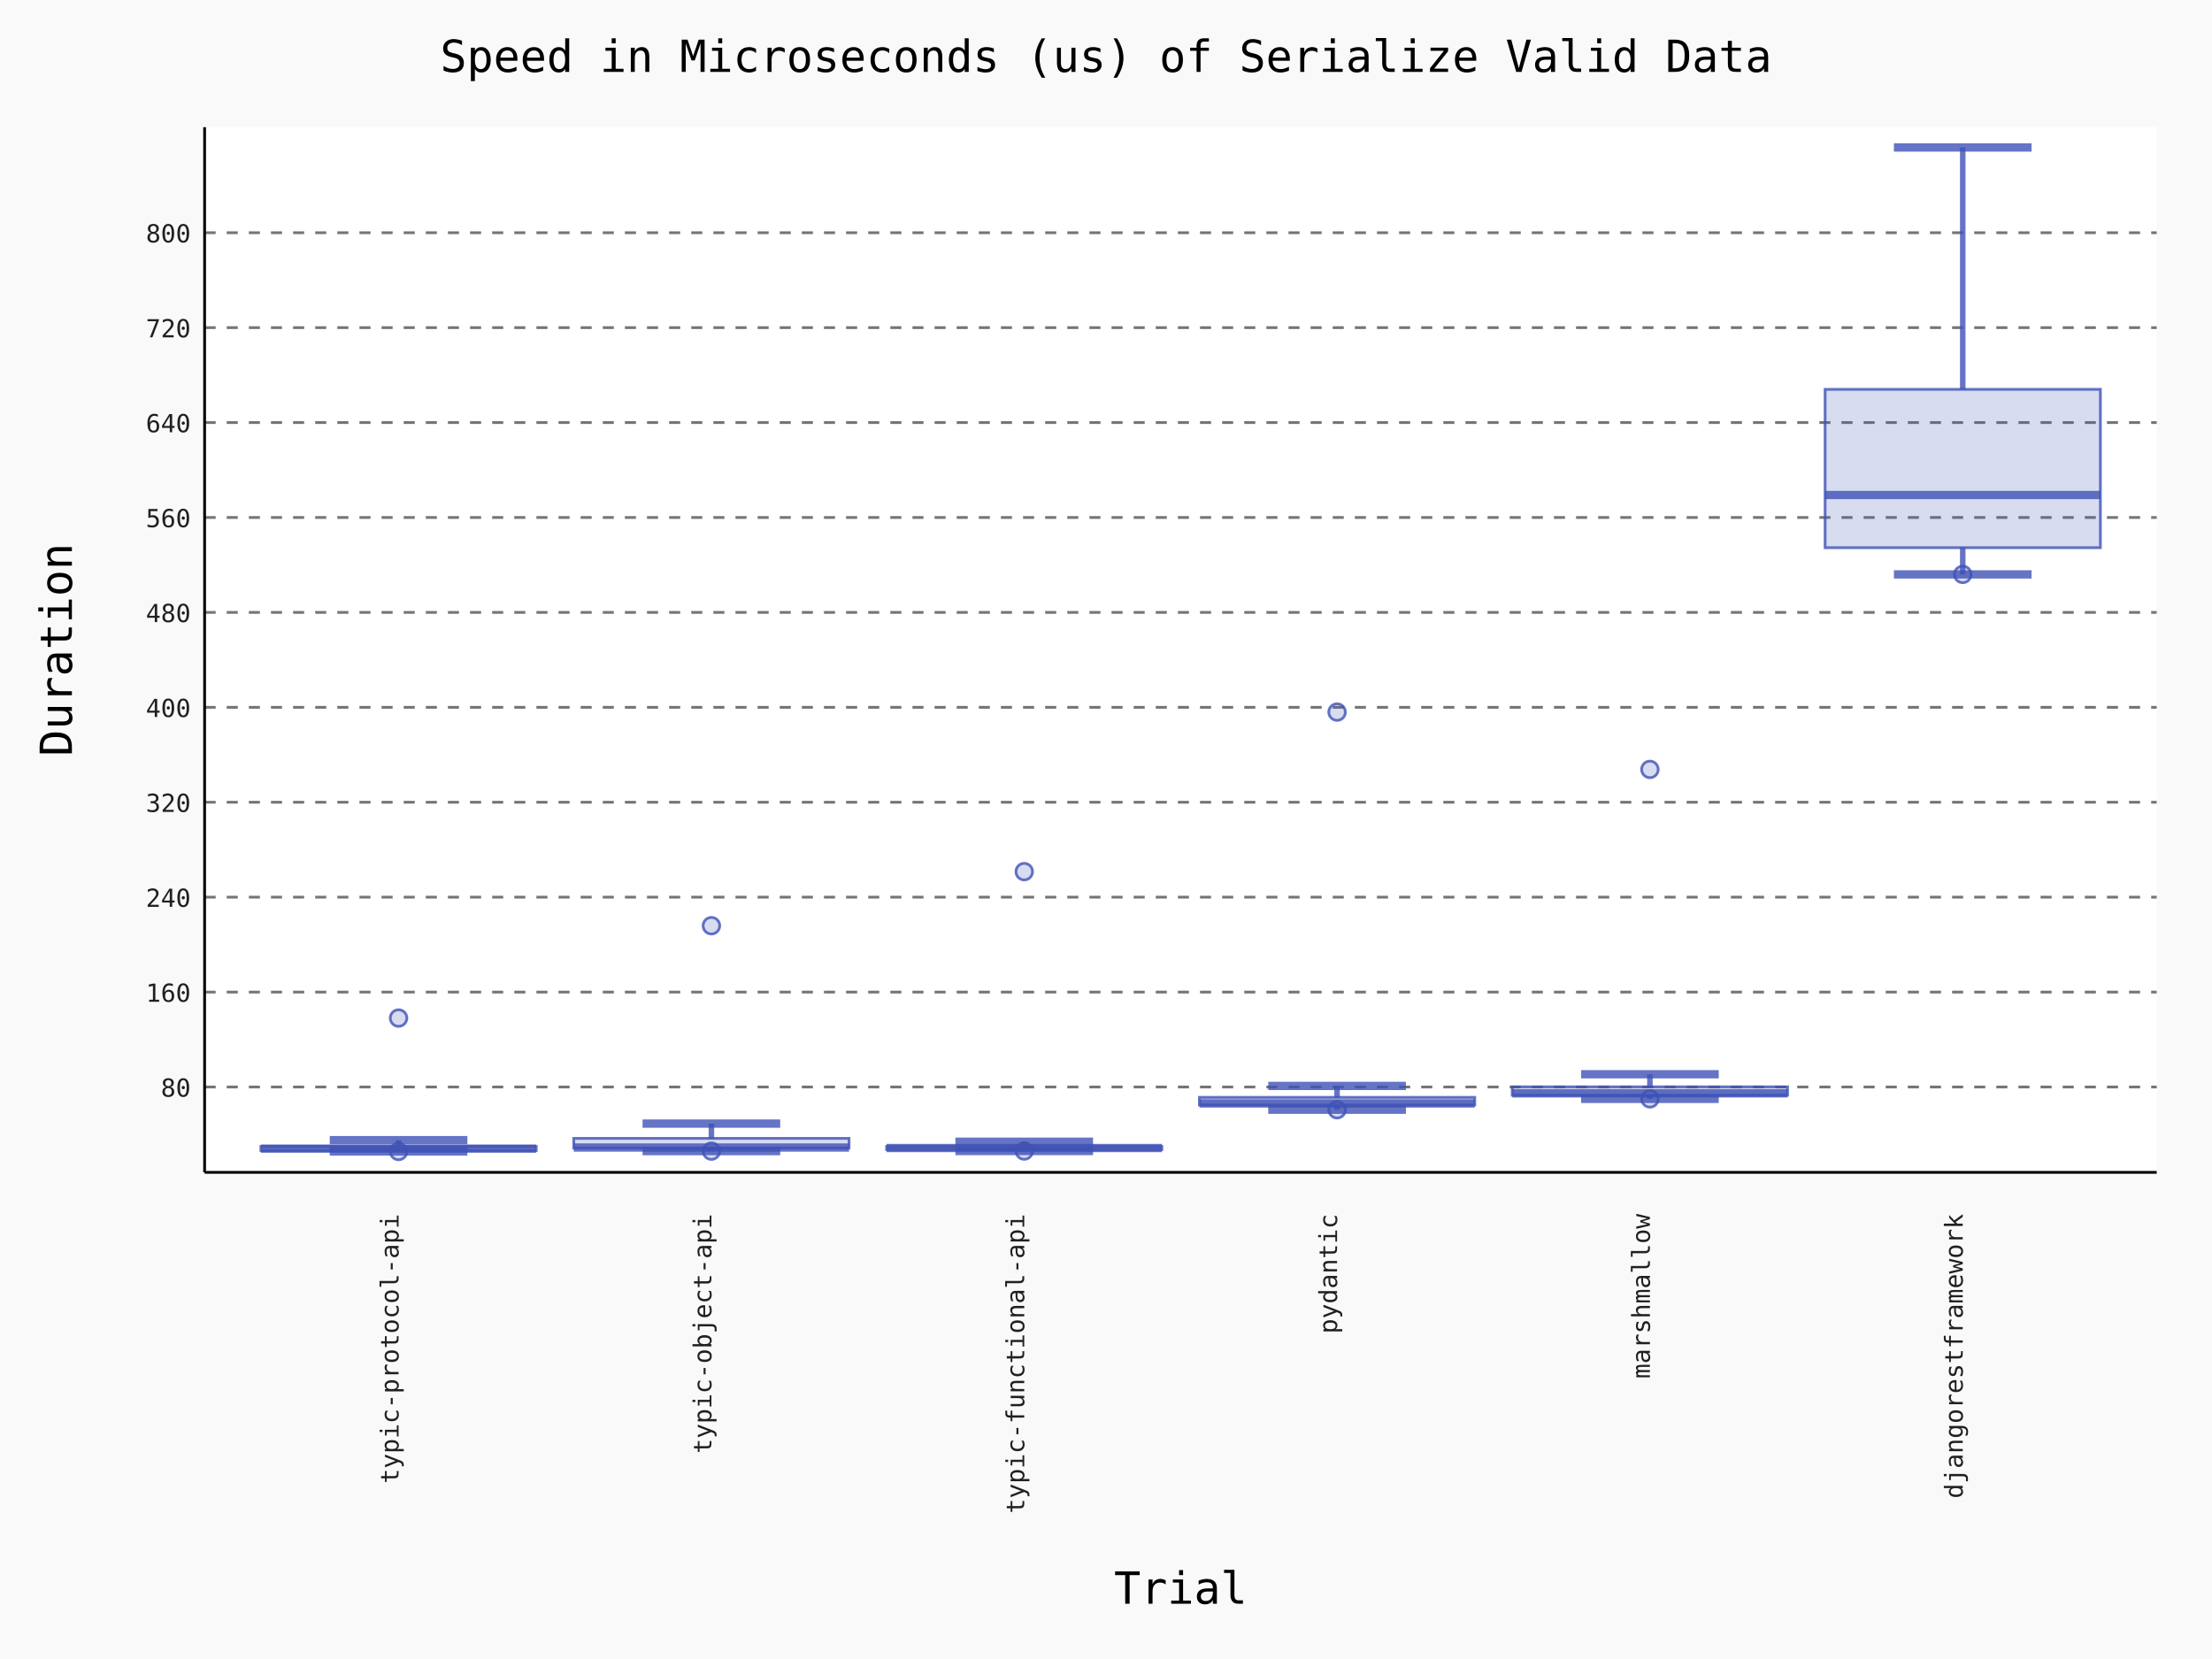
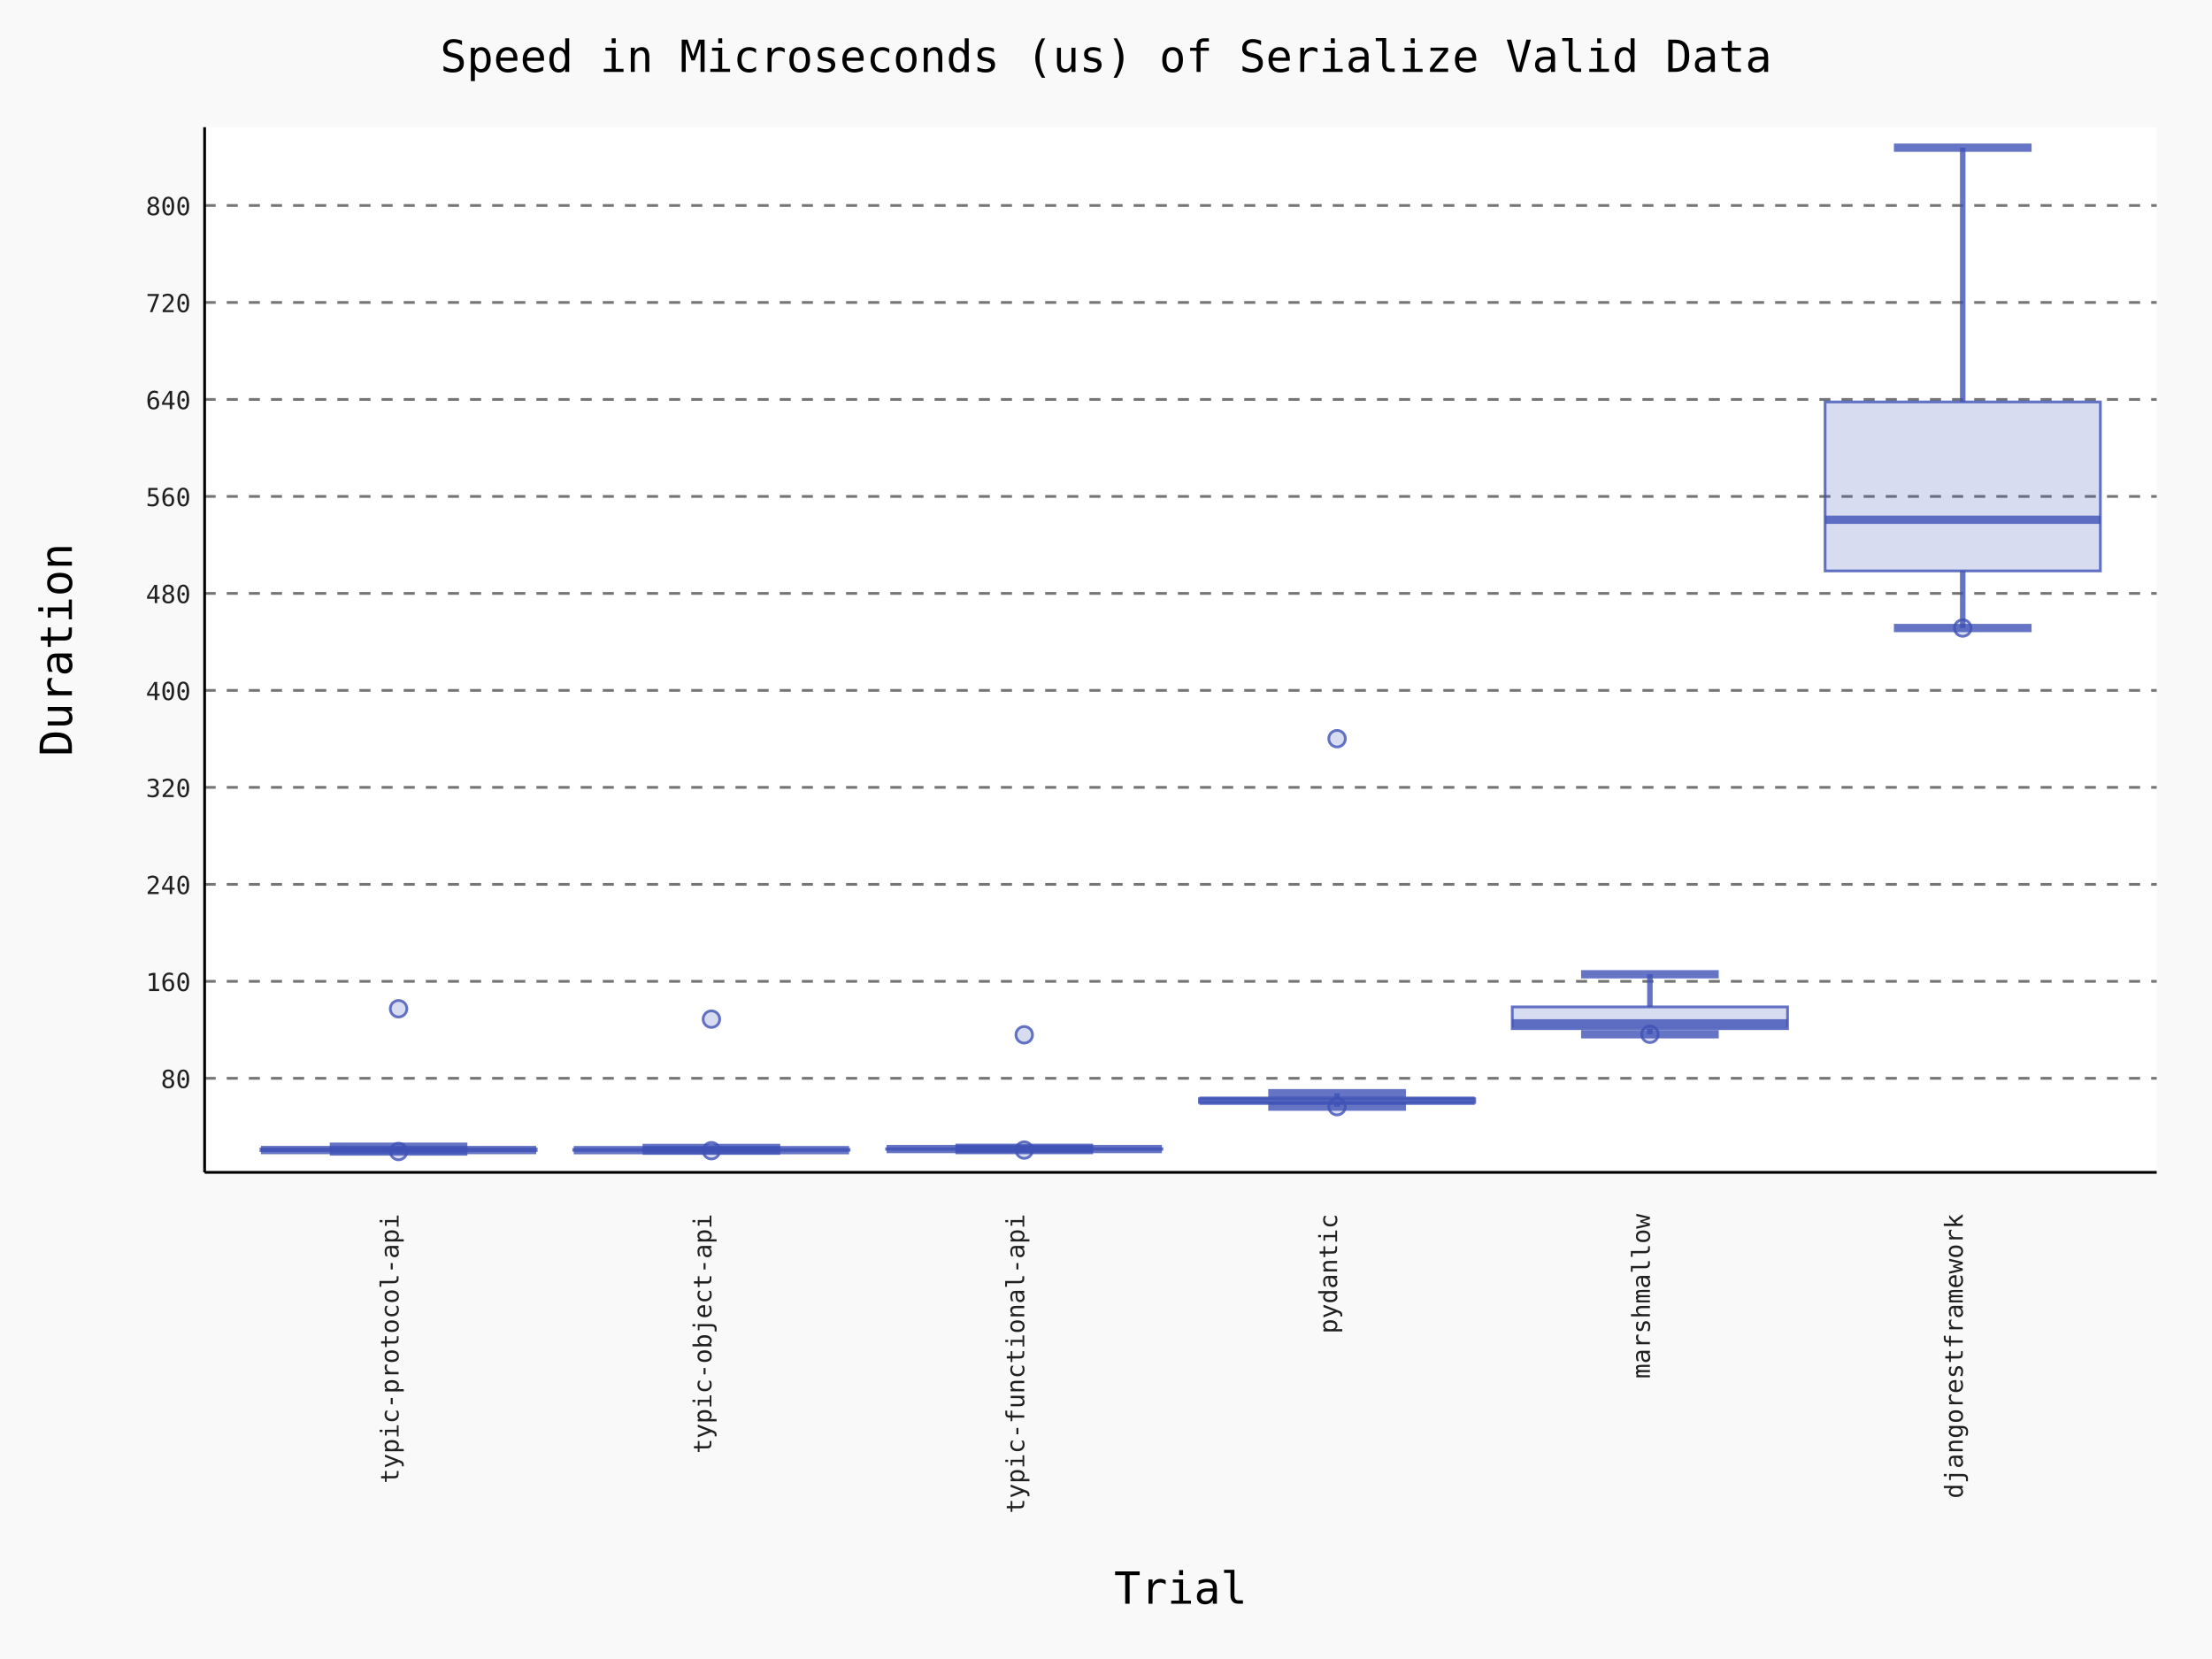
- <svg xmlns="http://www.w3.org/2000/svg" class="pygal-chart" id="chart-b89be339-91d7-4f3d-9d11-4388bff23f0c" viewBox="0 0 800 600">
+ <svg xmlns="http://www.w3.org/2000/svg" id="chart-265eb2e9-9066-422c-84af-e4e497598ce6" class="pygal-chart" viewBox="0 0 800 600">
  <defs>
-     <style type="text/css">#chart-b89be339-91d7-4f3d-9d11-4388bff23f0c{-webkit-user-select:none;-webkit-font-smoothing:antialiased;font-family:Consolas,"Deja Vu Sans Mono","Bitstream Vera Sans Mono","Courier New",monospace}#chart-b89be339-91d7-4f3d-9d11-4388bff23f0c .title{font-family:Consolas,"Deja Vu Sans Mono","Bitstream Vera Sans Mono","Courier New",monospace;font-size:16px}#chart-b89be339-91d7-4f3d-9d11-4388bff23f0c .legends .legend text{font-family:Consolas,"Deja Vu Sans Mono","Bitstream Vera Sans Mono","Courier New",monospace;font-size:14px}#chart-b89be339-91d7-4f3d-9d11-4388bff23f0c .axis text{font-family:Consolas,"Deja Vu Sans Mono","Bitstream Vera Sans Mono","Courier New",monospace;font-size:10px}#chart-b89be339-91d7-4f3d-9d11-4388bff23f0c .axis text.major{font-family:Consolas,"Deja Vu Sans Mono","Bitstream Vera Sans Mono","Courier New",monospace;font-size:10px}#chart-b89be339-91d7-4f3d-9d11-4388bff23f0c .text-overlay text.value{font-family:Consolas,"Deja Vu Sans Mono","Bitstream Vera Sans Mono","Courier New",monospace;font-size:16px}#chart-b89be339-91d7-4f3d-9d11-4388bff23f0c .text-overlay text.label{font-family:Consolas,"Deja Vu Sans Mono","Bitstream Vera Sans Mono","Courier New",monospace;font-size:10px}#chart-b89be339-91d7-4f3d-9d11-4388bff23f0c .tooltip{font-family:Consolas,"Deja Vu Sans Mono","Bitstream Vera Sans Mono","Courier New",monospace;font-size:14px}#chart-b89be339-91d7-4f3d-9d11-4388bff23f0c text.no_data{font-family:Consolas,"Deja Vu Sans Mono","Bitstream Vera Sans Mono","Courier New",monospace;font-size:64px}
- #chart-b89be339-91d7-4f3d-9d11-4388bff23f0c{background-color:rgba(249,249,249,1)}#chart-b89be339-91d7-4f3d-9d11-4388bff23f0c path,#chart-b89be339-91d7-4f3d-9d11-4388bff23f0c line,#chart-b89be339-91d7-4f3d-9d11-4388bff23f0c rect,#chart-b89be339-91d7-4f3d-9d11-4388bff23f0c circle{-webkit-transition:150ms;-moz-transition:150ms;transition:150ms}#chart-b89be339-91d7-4f3d-9d11-4388bff23f0c .graph &gt; .background{fill:rgba(249,249,249,1)}#chart-b89be339-91d7-4f3d-9d11-4388bff23f0c .plot &gt; .background{fill:rgba(255,255,255,1)}#chart-b89be339-91d7-4f3d-9d11-4388bff23f0c .graph{fill:rgba(0,0,0,.87)}#chart-b89be339-91d7-4f3d-9d11-4388bff23f0c text.no_data{fill:rgba(0,0,0,1)}#chart-b89be339-91d7-4f3d-9d11-4388bff23f0c .title{fill:rgba(0,0,0,1)}#chart-b89be339-91d7-4f3d-9d11-4388bff23f0c .legends .legend text{fill:rgba(0,0,0,.87)}#chart-b89be339-91d7-4f3d-9d11-4388bff23f0c .legends .legend:hover text{fill:rgba(0,0,0,1)}#chart-b89be339-91d7-4f3d-9d11-4388bff23f0c .axis .line{stroke:rgba(0,0,0,1)}#chart-b89be339-91d7-4f3d-9d11-4388bff23f0c .axis .guide.line{stroke:rgba(0,0,0,.54)}#chart-b89be339-91d7-4f3d-9d11-4388bff23f0c .axis .major.line{stroke:rgba(0,0,0,.87)}#chart-b89be339-91d7-4f3d-9d11-4388bff23f0c .axis text.major{fill:rgba(0,0,0,1)}#chart-b89be339-91d7-4f3d-9d11-4388bff23f0c .axis.y .guides:hover .guide.line,#chart-b89be339-91d7-4f3d-9d11-4388bff23f0c .line-graph .axis.x .guides:hover .guide.line,#chart-b89be339-91d7-4f3d-9d11-4388bff23f0c .stackedline-graph .axis.x .guides:hover .guide.line,#chart-b89be339-91d7-4f3d-9d11-4388bff23f0c .xy-graph .axis.x .guides:hover .guide.line{stroke:rgba(0,0,0,1)}#chart-b89be339-91d7-4f3d-9d11-4388bff23f0c .axis .guides:hover text{fill:rgba(0,0,0,1)}#chart-b89be339-91d7-4f3d-9d11-4388bff23f0c .reactive{fill-opacity:.7;stroke-opacity:.8}#chart-b89be339-91d7-4f3d-9d11-4388bff23f0c .ci{stroke:rgba(0,0,0,.87)}#chart-b89be339-91d7-4f3d-9d11-4388bff23f0c .reactive.active,#chart-b89be339-91d7-4f3d-9d11-4388bff23f0c .active .reactive{fill-opacity:.8;stroke-opacity:.9;stroke-width:4}#chart-b89be339-91d7-4f3d-9d11-4388bff23f0c .ci .reactive.active{stroke-width:1.5}#chart-b89be339-91d7-4f3d-9d11-4388bff23f0c .series text{fill:rgba(0,0,0,1)}#chart-b89be339-91d7-4f3d-9d11-4388bff23f0c .tooltip rect{fill:rgba(255,255,255,1);stroke:rgba(0,0,0,1);-webkit-transition:opacity 150ms;-moz-transition:opacity 150ms;transition:opacity 150ms}#chart-b89be339-91d7-4f3d-9d11-4388bff23f0c .tooltip .label{fill:rgba(0,0,0,.87)}#chart-b89be339-91d7-4f3d-9d11-4388bff23f0c .tooltip .label{fill:rgba(0,0,0,.87)}#chart-b89be339-91d7-4f3d-9d11-4388bff23f0c .tooltip .legend{font-size:.8em;fill:rgba(0,0,0,.54)}#chart-b89be339-91d7-4f3d-9d11-4388bff23f0c .tooltip .x_label{font-size:.6em;fill:rgba(0,0,0,1)}#chart-b89be339-91d7-4f3d-9d11-4388bff23f0c .tooltip .xlink{font-size:.5em;text-decoration:underline}#chart-b89be339-91d7-4f3d-9d11-4388bff23f0c .tooltip .value{font-size:1.5em}#chart-b89be339-91d7-4f3d-9d11-4388bff23f0c .bound{font-size:.5em}#chart-b89be339-91d7-4f3d-9d11-4388bff23f0c .max-value{font-size:.75em;fill:rgba(0,0,0,.54)}#chart-b89be339-91d7-4f3d-9d11-4388bff23f0c .map-element{fill:rgba(255,255,255,1);stroke:rgba(0,0,0,.54) !important}#chart-b89be339-91d7-4f3d-9d11-4388bff23f0c .map-element .reactive{fill-opacity:inherit;stroke-opacity:inherit}#chart-b89be339-91d7-4f3d-9d11-4388bff23f0c .color-0,#chart-b89be339-91d7-4f3d-9d11-4388bff23f0c .color-0 a:visited{stroke:#3F51B5;fill:#3F51B5}#chart-b89be339-91d7-4f3d-9d11-4388bff23f0c .color-1,#chart-b89be339-91d7-4f3d-9d11-4388bff23f0c .color-1 a:visited{stroke:#3F51B5;fill:#3F51B5}#chart-b89be339-91d7-4f3d-9d11-4388bff23f0c .color-2,#chart-b89be339-91d7-4f3d-9d11-4388bff23f0c .color-2 a:visited{stroke:#3F51B5;fill:#3F51B5}#chart-b89be339-91d7-4f3d-9d11-4388bff23f0c .color-3,#chart-b89be339-91d7-4f3d-9d11-4388bff23f0c .color-3 a:visited{stroke:#3F51B5;fill:#3F51B5}#chart-b89be339-91d7-4f3d-9d11-4388bff23f0c .color-4,#chart-b89be339-91d7-4f3d-9d11-4388bff23f0c .color-4 a:visited{stroke:#3F51B5;fill:#3F51B5}#chart-b89be339-91d7-4f3d-9d11-4388bff23f0c .color-5,#chart-b89be339-91d7-4f3d-9d11-4388bff23f0c .color-5 a:visited{stroke:#3F51B5;fill:#3F51B5}#chart-b89be339-91d7-4f3d-9d11-4388bff23f0c .text-overlay .color-0 text{fill:black}#chart-b89be339-91d7-4f3d-9d11-4388bff23f0c .text-overlay .color-1 text{fill:black}#chart-b89be339-91d7-4f3d-9d11-4388bff23f0c .text-overlay .color-2 text{fill:black}#chart-b89be339-91d7-4f3d-9d11-4388bff23f0c .text-overlay .color-3 text{fill:black}#chart-b89be339-91d7-4f3d-9d11-4388bff23f0c .text-overlay .color-4 text{fill:black}#chart-b89be339-91d7-4f3d-9d11-4388bff23f0c .text-overlay .color-5 text{fill:black}
- #chart-b89be339-91d7-4f3d-9d11-4388bff23f0c text.no_data{text-anchor:middle}#chart-b89be339-91d7-4f3d-9d11-4388bff23f0c .guide.line{fill:none}#chart-b89be339-91d7-4f3d-9d11-4388bff23f0c .centered{text-anchor:middle}#chart-b89be339-91d7-4f3d-9d11-4388bff23f0c .title{text-anchor:middle}#chart-b89be339-91d7-4f3d-9d11-4388bff23f0c .legends .legend text{fill-opacity:1}#chart-b89be339-91d7-4f3d-9d11-4388bff23f0c .axis.x text{text-anchor:middle}#chart-b89be339-91d7-4f3d-9d11-4388bff23f0c .axis.x:not(.web) text[transform]{text-anchor:start}#chart-b89be339-91d7-4f3d-9d11-4388bff23f0c .axis.x:not(.web) text[transform].backwards{text-anchor:end}#chart-b89be339-91d7-4f3d-9d11-4388bff23f0c .axis.y text{text-anchor:end}#chart-b89be339-91d7-4f3d-9d11-4388bff23f0c .axis.y text[transform].backwards{text-anchor:start}#chart-b89be339-91d7-4f3d-9d11-4388bff23f0c .axis.y2 text{text-anchor:start}#chart-b89be339-91d7-4f3d-9d11-4388bff23f0c .axis.y2 text[transform].backwards{text-anchor:end}#chart-b89be339-91d7-4f3d-9d11-4388bff23f0c .axis .guide.line{stroke-dasharray:4,4}#chart-b89be339-91d7-4f3d-9d11-4388bff23f0c .axis .major.guide.line{stroke-dasharray:6,6}#chart-b89be339-91d7-4f3d-9d11-4388bff23f0c .horizontal .axis.y .guide.line,#chart-b89be339-91d7-4f3d-9d11-4388bff23f0c .horizontal .axis.y2 .guide.line,#chart-b89be339-91d7-4f3d-9d11-4388bff23f0c .vertical .axis.x .guide.line{opacity:0}#chart-b89be339-91d7-4f3d-9d11-4388bff23f0c .horizontal .axis.always_show .guide.line,#chart-b89be339-91d7-4f3d-9d11-4388bff23f0c .vertical .axis.always_show .guide.line{opacity:1 !important}#chart-b89be339-91d7-4f3d-9d11-4388bff23f0c .axis.y .guides:hover .guide.line,#chart-b89be339-91d7-4f3d-9d11-4388bff23f0c .axis.y2 .guides:hover .guide.line,#chart-b89be339-91d7-4f3d-9d11-4388bff23f0c .axis.x .guides:hover .guide.line{opacity:1}#chart-b89be339-91d7-4f3d-9d11-4388bff23f0c .axis .guides:hover text{opacity:1}#chart-b89be339-91d7-4f3d-9d11-4388bff23f0c .nofill{fill:none}#chart-b89be339-91d7-4f3d-9d11-4388bff23f0c .subtle-fill{fill-opacity:.2}#chart-b89be339-91d7-4f3d-9d11-4388bff23f0c .dot{stroke-width:1px;fill-opacity:1}#chart-b89be339-91d7-4f3d-9d11-4388bff23f0c .dot.active{stroke-width:5px}#chart-b89be339-91d7-4f3d-9d11-4388bff23f0c .dot.negative{fill:transparent}#chart-b89be339-91d7-4f3d-9d11-4388bff23f0c text,#chart-b89be339-91d7-4f3d-9d11-4388bff23f0c tspan{stroke:none !important}#chart-b89be339-91d7-4f3d-9d11-4388bff23f0c .series text.active{opacity:1}#chart-b89be339-91d7-4f3d-9d11-4388bff23f0c .tooltip rect{fill-opacity:.95;stroke-width:.5}#chart-b89be339-91d7-4f3d-9d11-4388bff23f0c .tooltip text{fill-opacity:1}#chart-b89be339-91d7-4f3d-9d11-4388bff23f0c .showable{visibility:hidden}#chart-b89be339-91d7-4f3d-9d11-4388bff23f0c .showable.shown{visibility:visible}#chart-b89be339-91d7-4f3d-9d11-4388bff23f0c .gauge-background{fill:rgba(229,229,229,1);stroke:none}#chart-b89be339-91d7-4f3d-9d11-4388bff23f0c .bg-lines{stroke:rgba(249,249,249,1);stroke-width:2px}
+     <style type="text/css">#chart-265eb2e9-9066-422c-84af-e4e497598ce6{-webkit-user-select:none;-webkit-font-smoothing:antialiased;font-family:Consolas,"Deja Vu Sans Mono","Bitstream Vera Sans Mono","Courier New",monospace}#chart-265eb2e9-9066-422c-84af-e4e497598ce6 .title{font-family:Consolas,"Deja Vu Sans Mono","Bitstream Vera Sans Mono","Courier New",monospace;font-size:16px}#chart-265eb2e9-9066-422c-84af-e4e497598ce6 .legends .legend text{font-family:Consolas,"Deja Vu Sans Mono","Bitstream Vera Sans Mono","Courier New",monospace;font-size:14px}#chart-265eb2e9-9066-422c-84af-e4e497598ce6 .axis text{font-family:Consolas,"Deja Vu Sans Mono","Bitstream Vera Sans Mono","Courier New",monospace;font-size:10px}#chart-265eb2e9-9066-422c-84af-e4e497598ce6 .axis text.major{font-family:Consolas,"Deja Vu Sans Mono","Bitstream Vera Sans Mono","Courier New",monospace;font-size:10px}#chart-265eb2e9-9066-422c-84af-e4e497598ce6 .text-overlay text.value{font-family:Consolas,"Deja Vu Sans Mono","Bitstream Vera Sans Mono","Courier New",monospace;font-size:16px}#chart-265eb2e9-9066-422c-84af-e4e497598ce6 .text-overlay text.label{font-family:Consolas,"Deja Vu Sans Mono","Bitstream Vera Sans Mono","Courier New",monospace;font-size:10px}#chart-265eb2e9-9066-422c-84af-e4e497598ce6 .tooltip{font-family:Consolas,"Deja Vu Sans Mono","Bitstream Vera Sans Mono","Courier New",monospace;font-size:14px}#chart-265eb2e9-9066-422c-84af-e4e497598ce6 text.no_data{font-family:Consolas,"Deja Vu Sans Mono","Bitstream Vera Sans Mono","Courier New",monospace;font-size:64px}
+ #chart-265eb2e9-9066-422c-84af-e4e497598ce6{background-color:rgba(249,249,249,1)}#chart-265eb2e9-9066-422c-84af-e4e497598ce6 path,#chart-265eb2e9-9066-422c-84af-e4e497598ce6 line,#chart-265eb2e9-9066-422c-84af-e4e497598ce6 rect,#chart-265eb2e9-9066-422c-84af-e4e497598ce6 circle{-webkit-transition:150ms;-moz-transition:150ms;transition:150ms}#chart-265eb2e9-9066-422c-84af-e4e497598ce6 .graph &gt; .background{fill:rgba(249,249,249,1)}#chart-265eb2e9-9066-422c-84af-e4e497598ce6 .plot &gt; .background{fill:rgba(255,255,255,1)}#chart-265eb2e9-9066-422c-84af-e4e497598ce6 .graph{fill:rgba(0,0,0,.87)}#chart-265eb2e9-9066-422c-84af-e4e497598ce6 text.no_data{fill:rgba(0,0,0,1)}#chart-265eb2e9-9066-422c-84af-e4e497598ce6 .title{fill:rgba(0,0,0,1)}#chart-265eb2e9-9066-422c-84af-e4e497598ce6 .legends .legend text{fill:rgba(0,0,0,.87)}#chart-265eb2e9-9066-422c-84af-e4e497598ce6 .legends .legend:hover text{fill:rgba(0,0,0,1)}#chart-265eb2e9-9066-422c-84af-e4e497598ce6 .axis .line{stroke:rgba(0,0,0,1)}#chart-265eb2e9-9066-422c-84af-e4e497598ce6 .axis .guide.line{stroke:rgba(0,0,0,.54)}#chart-265eb2e9-9066-422c-84af-e4e497598ce6 .axis .major.line{stroke:rgba(0,0,0,.87)}#chart-265eb2e9-9066-422c-84af-e4e497598ce6 .axis text.major{fill:rgba(0,0,0,1)}#chart-265eb2e9-9066-422c-84af-e4e497598ce6 .axis.y .guides:hover .guide.line,#chart-265eb2e9-9066-422c-84af-e4e497598ce6 .line-graph .axis.x .guides:hover .guide.line,#chart-265eb2e9-9066-422c-84af-e4e497598ce6 .stackedline-graph .axis.x .guides:hover .guide.line,#chart-265eb2e9-9066-422c-84af-e4e497598ce6 .xy-graph .axis.x .guides:hover .guide.line{stroke:rgba(0,0,0,1)}#chart-265eb2e9-9066-422c-84af-e4e497598ce6 .axis .guides:hover text{fill:rgba(0,0,0,1)}#chart-265eb2e9-9066-422c-84af-e4e497598ce6 .reactive{fill-opacity:.7;stroke-opacity:.8}#chart-265eb2e9-9066-422c-84af-e4e497598ce6 .ci{stroke:rgba(0,0,0,.87)}#chart-265eb2e9-9066-422c-84af-e4e497598ce6 .reactive.active,#chart-265eb2e9-9066-422c-84af-e4e497598ce6 .active .reactive{fill-opacity:.8;stroke-opacity:.9;stroke-width:4}#chart-265eb2e9-9066-422c-84af-e4e497598ce6 .ci .reactive.active{stroke-width:1.5}#chart-265eb2e9-9066-422c-84af-e4e497598ce6 .series text{fill:rgba(0,0,0,1)}#chart-265eb2e9-9066-422c-84af-e4e497598ce6 .tooltip rect{fill:rgba(255,255,255,1);stroke:rgba(0,0,0,1);-webkit-transition:opacity 150ms;-moz-transition:opacity 150ms;transition:opacity 150ms}#chart-265eb2e9-9066-422c-84af-e4e497598ce6 .tooltip .label{fill:rgba(0,0,0,.87)}#chart-265eb2e9-9066-422c-84af-e4e497598ce6 .tooltip .label{fill:rgba(0,0,0,.87)}#chart-265eb2e9-9066-422c-84af-e4e497598ce6 .tooltip .legend{font-size:.8em;fill:rgba(0,0,0,.54)}#chart-265eb2e9-9066-422c-84af-e4e497598ce6 .tooltip .x_label{font-size:.6em;fill:rgba(0,0,0,1)}#chart-265eb2e9-9066-422c-84af-e4e497598ce6 .tooltip .xlink{font-size:.5em;text-decoration:underline}#chart-265eb2e9-9066-422c-84af-e4e497598ce6 .tooltip .value{font-size:1.5em}#chart-265eb2e9-9066-422c-84af-e4e497598ce6 .bound{font-size:.5em}#chart-265eb2e9-9066-422c-84af-e4e497598ce6 .max-value{font-size:.75em;fill:rgba(0,0,0,.54)}#chart-265eb2e9-9066-422c-84af-e4e497598ce6 .map-element{fill:rgba(255,255,255,1);stroke:rgba(0,0,0,.54) !important}#chart-265eb2e9-9066-422c-84af-e4e497598ce6 .map-element .reactive{fill-opacity:inherit;stroke-opacity:inherit}#chart-265eb2e9-9066-422c-84af-e4e497598ce6 .color-0,#chart-265eb2e9-9066-422c-84af-e4e497598ce6 .color-0 a:visited{stroke:#3F51B5;fill:#3F51B5}#chart-265eb2e9-9066-422c-84af-e4e497598ce6 .color-1,#chart-265eb2e9-9066-422c-84af-e4e497598ce6 .color-1 a:visited{stroke:#3F51B5;fill:#3F51B5}#chart-265eb2e9-9066-422c-84af-e4e497598ce6 .color-2,#chart-265eb2e9-9066-422c-84af-e4e497598ce6 .color-2 a:visited{stroke:#3F51B5;fill:#3F51B5}#chart-265eb2e9-9066-422c-84af-e4e497598ce6 .color-3,#chart-265eb2e9-9066-422c-84af-e4e497598ce6 .color-3 a:visited{stroke:#3F51B5;fill:#3F51B5}#chart-265eb2e9-9066-422c-84af-e4e497598ce6 .color-4,#chart-265eb2e9-9066-422c-84af-e4e497598ce6 .color-4 a:visited{stroke:#3F51B5;fill:#3F51B5}#chart-265eb2e9-9066-422c-84af-e4e497598ce6 .color-5,#chart-265eb2e9-9066-422c-84af-e4e497598ce6 .color-5 a:visited{stroke:#3F51B5;fill:#3F51B5}#chart-265eb2e9-9066-422c-84af-e4e497598ce6 .text-overlay .color-0 text{fill:black}#chart-265eb2e9-9066-422c-84af-e4e497598ce6 .text-overlay .color-1 text{fill:black}#chart-265eb2e9-9066-422c-84af-e4e497598ce6 .text-overlay .color-2 text{fill:black}#chart-265eb2e9-9066-422c-84af-e4e497598ce6 .text-overlay .color-3 text{fill:black}#chart-265eb2e9-9066-422c-84af-e4e497598ce6 .text-overlay .color-4 text{fill:black}#chart-265eb2e9-9066-422c-84af-e4e497598ce6 .text-overlay .color-5 text{fill:black}
+ #chart-265eb2e9-9066-422c-84af-e4e497598ce6 text.no_data{text-anchor:middle}#chart-265eb2e9-9066-422c-84af-e4e497598ce6 .guide.line{fill:none}#chart-265eb2e9-9066-422c-84af-e4e497598ce6 .centered{text-anchor:middle}#chart-265eb2e9-9066-422c-84af-e4e497598ce6 .title{text-anchor:middle}#chart-265eb2e9-9066-422c-84af-e4e497598ce6 .legends .legend text{fill-opacity:1}#chart-265eb2e9-9066-422c-84af-e4e497598ce6 .axis.x text{text-anchor:middle}#chart-265eb2e9-9066-422c-84af-e4e497598ce6 .axis.x:not(.web) text[transform]{text-anchor:start}#chart-265eb2e9-9066-422c-84af-e4e497598ce6 .axis.x:not(.web) text[transform].backwards{text-anchor:end}#chart-265eb2e9-9066-422c-84af-e4e497598ce6 .axis.y text{text-anchor:end}#chart-265eb2e9-9066-422c-84af-e4e497598ce6 .axis.y text[transform].backwards{text-anchor:start}#chart-265eb2e9-9066-422c-84af-e4e497598ce6 .axis.y2 text{text-anchor:start}#chart-265eb2e9-9066-422c-84af-e4e497598ce6 .axis.y2 text[transform].backwards{text-anchor:end}#chart-265eb2e9-9066-422c-84af-e4e497598ce6 .axis .guide.line{stroke-dasharray:4,4}#chart-265eb2e9-9066-422c-84af-e4e497598ce6 .axis .major.guide.line{stroke-dasharray:6,6}#chart-265eb2e9-9066-422c-84af-e4e497598ce6 .horizontal .axis.y .guide.line,#chart-265eb2e9-9066-422c-84af-e4e497598ce6 .horizontal .axis.y2 .guide.line,#chart-265eb2e9-9066-422c-84af-e4e497598ce6 .vertical .axis.x .guide.line{opacity:0}#chart-265eb2e9-9066-422c-84af-e4e497598ce6 .horizontal .axis.always_show .guide.line,#chart-265eb2e9-9066-422c-84af-e4e497598ce6 .vertical .axis.always_show .guide.line{opacity:1 !important}#chart-265eb2e9-9066-422c-84af-e4e497598ce6 .axis.y .guides:hover .guide.line,#chart-265eb2e9-9066-422c-84af-e4e497598ce6 .axis.y2 .guides:hover .guide.line,#chart-265eb2e9-9066-422c-84af-e4e497598ce6 .axis.x .guides:hover .guide.line{opacity:1}#chart-265eb2e9-9066-422c-84af-e4e497598ce6 .axis .guides:hover text{opacity:1}#chart-265eb2e9-9066-422c-84af-e4e497598ce6 .nofill{fill:none}#chart-265eb2e9-9066-422c-84af-e4e497598ce6 .subtle-fill{fill-opacity:.2}#chart-265eb2e9-9066-422c-84af-e4e497598ce6 .dot{stroke-width:1px;fill-opacity:1}#chart-265eb2e9-9066-422c-84af-e4e497598ce6 .dot.active{stroke-width:5px}#chart-265eb2e9-9066-422c-84af-e4e497598ce6 .dot.negative{fill:transparent}#chart-265eb2e9-9066-422c-84af-e4e497598ce6 text,#chart-265eb2e9-9066-422c-84af-e4e497598ce6 tspan{stroke:none !important}#chart-265eb2e9-9066-422c-84af-e4e497598ce6 .series text.active{opacity:1}#chart-265eb2e9-9066-422c-84af-e4e497598ce6 .tooltip rect{fill-opacity:.95;stroke-width:.5}#chart-265eb2e9-9066-422c-84af-e4e497598ce6 .tooltip text{fill-opacity:1}#chart-265eb2e9-9066-422c-84af-e4e497598ce6 .showable{visibility:hidden}#chart-265eb2e9-9066-422c-84af-e4e497598ce6 .showable.shown{visibility:visible}#chart-265eb2e9-9066-422c-84af-e4e497598ce6 .gauge-background{fill:rgba(229,229,229,1);stroke:none}#chart-265eb2e9-9066-422c-84af-e4e497598ce6 .bg-lines{stroke:rgba(249,249,249,1);stroke-width:2px}
.tooltip .value{font-size:1em !important}.axis text{font-size:9px !important}</style>
  </defs>
  <g class="graph custombox-graph vertical">
-     <rect class="background" height="600" width="800" x="0" y="0" />
-     <g class="plot" transform="translate(74, 46)">
-       <rect class="background" height="378.0" width="706.0" x="0" y="0" />
+     <rect x="0" y="0" width="800" height="600" class="background" />
+     <g transform="translate(74, 46)" class="plot">
+       <rect x="0" y="0" width="706.0" height="378.0" class="background" />
      <g class="axis y always_show">
-         <path class="line" d="M0 378 h706" />
+         <path d="M0 378 h706" class="line" />
        <g class="guides">
-           <path class="guide line" d="M0 347.129 h706" />
-           <text class="" x="-5" y="350.629">80</text>
+           <path d="M0 343.986 h706" class="guide line" />
+           <text x="-5" y="347.486" class="">80</text>
        </g>
        <g class="guides">
-           <path class="guide line" d="M0 312.8 h706" />
-           <text class="" x="-5" y="316.3">160</text>
+           <path d="M0 308.912 h706" class="guide line" />
+           <text x="-5" y="312.412" class="">160</text>
        </g>
        <g class="guides">
-           <path class="guide line" d="M0 278.471 h706" />
-           <text class="" x="-5" y="281.971">240</text>
+           <path d="M0 273.837 h706" class="guide line" />
+           <text x="-5" y="277.337" class="">240</text>
        </g>
        <g class="guides">
-           <path class="guide line" d="M0 244.141 h706" />
-           <text class="" x="-5" y="247.641">320</text>
+           <path d="M0 238.762 h706" class="guide line" />
+           <text x="-5" y="242.262" class="">320</text>
        </g>
        <g class="guides">
-           <path class="guide line" d="M0 209.812 h706" />
-           <text class="" x="-5" y="213.312">400</text>
+           <path d="M0 203.688 h706" class="guide line" />
+           <text x="-5" y="207.188" class="">400</text>
        </g>
        <g class="guides">
-           <path class="guide line" d="M0 175.483 h706" />
-           <text class="" x="-5" y="178.983">480</text>
+           <path d="M0 168.613 h706" class="guide line" />
+           <text x="-5" y="172.113" class="">480</text>
        </g>
        <g class="guides">
-           <path class="guide line" d="M0 141.154 h706" />
-           <text class="" x="-5" y="144.654">560</text>
+           <path d="M0 133.538 h706" class="guide line" />
+           <text x="-5" y="137.038" class="">560</text>
        </g>
        <g class="guides">
-           <path class="guide line" d="M0 106.824 h706" />
-           <text class="" x="-5" y="110.324">640</text>
+           <path d="M0 98.463 h706" class="guide line" />
+           <text x="-5" y="101.963" class="">640</text>
        </g>
        <g class="guides">
-           <path class="guide line" d="M0 72.495 h706" />
-           <text class="" x="-5" y="75.995">720</text>
+           <path d="M0 63.389 h706" class="guide line" />
+           <text x="-5" y="66.889" class="">720</text>
        </g>
        <g class="guides">
-           <path class="guide line" d="M0 38.166 h706" />
-           <text class="" x="-5" y="41.666">800</text>
+           <path d="M0 28.314 h706" class="guide line" />
+           <text x="-5" y="31.814" class="">800</text>
        </g>
      </g>
      <g class="axis x">
-         <path class="line" d="M0 0 v378" />
+         <path d="M0 0 v378" class="line" />
        <g class="guides">
-           <path class="guide line" d="M70.147 0 v378" />
-           <text class="backwards" transform="rotate(270 70.14744 393)" x="70.147" y="393.0">typic-protocol-api</text>
+           <path d="M70.147 0 v378" class="guide line" />
+           <text x="70.147" y="393.0" class="backwards" transform="rotate(270 70.14744 393)">typic-protocol-api</text>
        </g>
        <g class="guides">
-           <path class="guide line" d="M183.288 0 v378" />
-           <text class="backwards" transform="rotate(270 183.2885 393)" x="183.288" y="393.0">typic-object-api</text>
+           <path d="M183.288 0 v378" class="guide line" />
+           <text x="183.288" y="393.0" class="backwards" transform="rotate(270 183.2885 393)">typic-object-api</text>
        </g>
        <g class="guides">
-           <path class="guide line" d="M296.429 0 v378" />
-           <text class="backwards" transform="rotate(270 296.4295 393)" x="296.429" y="393.0">typic-functional-api</text>
+           <path d="M296.429 0 v378" class="guide line" />
+           <text x="296.429" y="393.0" class="backwards" transform="rotate(270 296.4295 393)">typic-functional-api</text>
        </g>
        <g class="guides">
-           <path class="guide line" d="M409.571 0 v378" />
-           <text class="backwards" transform="rotate(270 409.5705 393)" x="409.571" y="393.0">pydantic</text>
+           <path d="M409.571 0 v378" class="guide line" />
+           <text x="409.571" y="393.0" class="backwards" transform="rotate(270 409.5705 393)">pydantic</text>
        </g>
        <g class="guides">
-           <path class="guide line" d="M522.712 0 v378" />
-           <text class="backwards" transform="rotate(270 522.7115 393)" x="522.712" y="393.0">marshmallow</text>
+           <path d="M522.712 0 v378" class="guide line" />
+           <text x="522.712" y="393.0" class="backwards" transform="rotate(270 522.7115 393)">marshmallow</text>
        </g>
        <g class="guides">
-           <path class="guide line" d="M635.853 0 v378" />
-           <text class="backwards" transform="rotate(270 635.8526 393)" x="635.853" y="393.0">djangorestframework</text>
+           <path d="M635.853 0 v378" class="guide line" />
+           <text x="635.853" y="393.0" class="backwards" transform="rotate(270 635.8526 393)">djangorestframework</text>
        </g>
      </g>
      <g class="series serie-0 color-0">
        <g class="boxes">
          <g class="box">
-             <path class="reactive tooltip-trigger" d="M45.256 370.443 L95.038 370.443" stroke-width="3" />
-             <path class="reactive tooltip-trigger" d="M20.365 369.419 L119.929 369.419" stroke-width="3" />
-             <path class="reactive tooltip-trigger" d="M45.256 366.352 L95.038 366.352" stroke-width="3" />
-             <path class="reactive tooltip-trigger" d="M70.147 370.443 L70.147 370.126" stroke-width="2" />
-             <path class="reactive tooltip-trigger" d="M70.147 366.352 L70.147 368.621" stroke-width="2" />
-             <rect class="subtle-fill reactive tooltip-trigger" height="1.504" width="99.564" x="20.365" y="368.621" />
-             <circle class="subtle-fill reactive tooltip-trigger" cx="70.147" cy="370.443" r="3" />
-             <circle class="subtle-fill reactive tooltip-trigger" cx="70.147" cy="322.192" r="3" />
+             <path stroke-width="3" d="M45.256 370.462 L95.038 370.462" class="reactive tooltip-trigger" />
+             <path stroke-width="3" d="M20.365 369.925 L119.929 369.925" class="reactive tooltip-trigger" />
+             <path stroke-width="3" d="M45.256 368.733 L95.038 368.733" class="reactive tooltip-trigger" />
+             <path stroke-width="2" d="M70.147 370.462 L70.147 370.116" class="reactive tooltip-trigger" />
+             <path stroke-width="2" d="M70.147 368.733 L70.147 369.564" class="reactive tooltip-trigger" />
+             <rect x="20.365" y="369.564" height="0.553" width="99.564" class="subtle-fill reactive tooltip-trigger" />
+             <circle cx="70.147" cy="370.462" r="3" class="subtle-fill reactive tooltip-trigger" />
+             <circle cx="70.147" cy="318.825" r="3" class="subtle-fill reactive tooltip-trigger" />
          </g>
        </g>
      </g>
      <g class="series serie-1 color-1">
        <g class="boxes">
          <g class="box">
-             <path class="reactive tooltip-trigger" d="M158.397 370.311 L208.179 370.311" stroke-width="3" />
-             <path class="reactive tooltip-trigger" d="M133.506 369.027 L233.071 369.027" stroke-width="3" />
-             <path class="reactive tooltip-trigger" d="M158.397 360.368 L208.179 360.368" stroke-width="3" />
-             <path class="reactive tooltip-trigger" d="M183.288 370.311 L183.288 369.224" stroke-width="2" />
-             <path class="reactive tooltip-trigger" d="M183.288 360.368 L183.288 365.709" stroke-width="2" />
-             <rect class="subtle-fill reactive tooltip-trigger" height="3.515" width="99.564" x="133.506" y="365.709" />
-             <circle class="subtle-fill reactive tooltip-trigger" cx="183.288" cy="370.311" r="3" />
-             <circle class="subtle-fill reactive tooltip-trigger" cx="183.288" cy="288.795" r="3" />
+             <path stroke-width="3" d="M158.397 370.164 L208.179 370.164" class="reactive tooltip-trigger" />
+             <path stroke-width="3" d="M133.506 369.961 L233.071 369.961" class="reactive tooltip-trigger" />
+             <path stroke-width="3" d="M158.397 369.172 L208.179 369.172" class="reactive tooltip-trigger" />
+             <path stroke-width="2" d="M183.288 370.164 L183.288 370.021" class="reactive tooltip-trigger" />
+             <path stroke-width="2" d="M183.288 369.172 L183.288 369.7" class="reactive tooltip-trigger" />
+             <rect x="133.506" y="369.7" height="0.321" width="99.564" class="subtle-fill reactive tooltip-trigger" />
+             <circle cx="183.288" cy="370.164" r="3" class="subtle-fill reactive tooltip-trigger" />
+             <circle cx="183.288" cy="322.588" r="3" class="subtle-fill reactive tooltip-trigger" />
          </g>
        </g>
      </g>
      <g class="series serie-2 color-2">
        <g class="boxes">
          <g class="box">
-             <path class="reactive tooltip-trigger" d="M271.538 370.281 L321.321 370.281" stroke-width="3" />
-             <path class="reactive tooltip-trigger" d="M246.647 369.199 L346.212 369.199" stroke-width="3" />
-             <path class="reactive tooltip-trigger" d="M271.538 366.92 L321.321 366.92" stroke-width="3" />
-             <path class="reactive tooltip-trigger" d="M296.429 370.281 L296.429 369.748" stroke-width="2" />
-             <path class="reactive tooltip-trigger" d="M296.429 366.92 L296.429 368.635" stroke-width="2" />
-             <rect class="subtle-fill reactive tooltip-trigger" height="1.112" width="99.564" x="246.647" y="368.635" />
-             <circle class="subtle-fill reactive tooltip-trigger" cx="296.429" cy="370.281" r="3" />
-             <circle class="subtle-fill reactive tooltip-trigger" cx="296.429" cy="269.238" r="3" />
+             <path stroke-width="3" d="M271.538 369.936 L321.321 369.936" class="reactive tooltip-trigger" />
+             <path stroke-width="3" d="M246.647 369.564 L346.212 369.564" class="reactive tooltip-trigger" />
+             <path stroke-width="3" d="M271.538 369.114 L321.321 369.114" class="reactive tooltip-trigger" />
+             <path stroke-width="2" d="M296.429 369.936 L296.429 369.657" class="reactive tooltip-trigger" />
+             <path stroke-width="2" d="M296.429 369.114 L296.429 369.448" class="reactive tooltip-trigger" />
+             <rect x="246.647" y="369.448" height="0.209" width="99.564" class="subtle-fill reactive tooltip-trigger" />
+             <circle cx="296.429" cy="369.936" r="3" class="subtle-fill reactive tooltip-trigger" />
+             <circle cx="296.429" cy="328.254" r="3" class="subtle-fill reactive tooltip-trigger" />
          </g>
        </g>
      </g>
      <g class="series serie-3 color-3">
        <g class="boxes">
          <g class="box">
-             <path class="reactive tooltip-trigger" d="M384.679 355.346 L434.462 355.346" stroke-width="3" />
-             <path class="reactive tooltip-trigger" d="M359.788 353.076 L459.353 353.076" stroke-width="3" />
-             <path class="reactive tooltip-trigger" d="M384.679 346.741 L434.462 346.741" stroke-width="3" />
-             <path class="reactive tooltip-trigger" d="M409.571 355.346 L409.571 353.618" stroke-width="2" />
-             <path class="reactive tooltip-trigger" d="M409.571 346.741 L409.571 350.869" stroke-width="2" />
-             <rect class="subtle-fill reactive tooltip-trigger" height="2.749" width="99.564" x="359.788" y="350.869" />
-             <circle class="subtle-fill reactive tooltip-trigger" cx="409.571" cy="355.346" r="3" />
-             <circle class="subtle-fill reactive tooltip-trigger" cx="409.571" cy="211.534" r="3" />
+             <path stroke-width="3" d="M384.679 354.232 L434.462 354.232" class="reactive tooltip-trigger" />
+             <path stroke-width="3" d="M359.788 352.097 L459.353 352.097" class="reactive tooltip-trigger" />
+             <path stroke-width="3" d="M384.679 349.371 L434.462 349.371" class="reactive tooltip-trigger" />
+             <path stroke-width="2" d="M409.571 354.232 L409.571 352.719" class="reactive tooltip-trigger" />
+             <path stroke-width="2" d="M409.571 349.371 L409.571 351.381" class="reactive tooltip-trigger" />
+             <rect x="359.788" y="351.381" height="1.338" width="99.564" class="subtle-fill reactive tooltip-trigger" />
+             <circle cx="409.571" cy="354.232" r="3" class="subtle-fill reactive tooltip-trigger" />
+             <circle cx="409.571" cy="221.157" r="3" class="subtle-fill reactive tooltip-trigger" />
          </g>
        </g>
      </g>
      <g class="series serie-4 color-4">
        <g class="boxes">
          <g class="box">
-             <path class="reactive tooltip-trigger" d="M497.821 351.416 L547.603 351.416" stroke-width="3" />
-             <path class="reactive tooltip-trigger" d="M472.929 349.428 L572.494 349.428" stroke-width="3" />
-             <path class="reactive tooltip-trigger" d="M497.821 342.517 L547.603 342.517" stroke-width="3" />
-             <path class="reactive tooltip-trigger" d="M522.712 351.416 L522.712 350.083" stroke-width="2" />
-             <path class="reactive tooltip-trigger" d="M522.712 342.517 L522.712 347.067" stroke-width="2" />
-             <rect class="subtle-fill reactive tooltip-trigger" height="3.016" width="99.564" x="472.929" y="347.067" />
-             <circle class="subtle-fill reactive tooltip-trigger" cx="522.712" cy="351.416" r="3" />
-             <circle class="subtle-fill reactive tooltip-trigger" cx="522.712" cy="232.27" r="3" />
+             <path stroke-width="3" d="M497.821 328.055 L547.603 328.055" class="reactive tooltip-trigger" />
+             <path stroke-width="3" d="M472.929 324.11 L572.494 324.11" class="reactive tooltip-trigger" />
+             <path stroke-width="3" d="M497.821 306.36 L547.603 306.36" class="reactive tooltip-trigger" />
+             <path stroke-width="2" d="M522.712 328.055 L522.712 326.029" class="reactive tooltip-trigger" />
+             <path stroke-width="2" d="M522.712 306.36 L522.712 318.163" class="reactive tooltip-trigger" />
+             <rect x="472.929" y="318.163" height="7.866" width="99.564" class="subtle-fill reactive tooltip-trigger" />
+             <circle cx="522.712" cy="328.055" r="3" class="subtle-fill reactive tooltip-trigger" />
+             <circle cx="522.712" cy="-21810.23" r="3" class="subtle-fill reactive tooltip-trigger" />
          </g>
        </g>
      </g>
      <g class="series serie-5 color-5">
        <g class="boxes">
          <g class="box">
-             <path class="reactive tooltip-trigger" d="M610.962 161.741 L660.744 161.741" stroke-width="3" />
-             <path class="reactive tooltip-trigger" d="M586.071 133.025 L685.635 133.025" stroke-width="3" />
-             <path class="reactive tooltip-trigger" d="M610.962 7.341 L660.744 7.341" stroke-width="3" />
-             <path class="reactive tooltip-trigger" d="M635.853 161.741 L635.853 152.078" stroke-width="2" />
-             <path class="reactive tooltip-trigger" d="M635.853 7.341 L635.853 94.81" stroke-width="2" />
-             <rect class="subtle-fill reactive tooltip-trigger" height="57.269" width="99.564" x="586.071" y="94.81" />
-             <circle class="subtle-fill reactive tooltip-trigger" cx="635.853" cy="161.741" r="3" />
-             <circle class="subtle-fill reactive tooltip-trigger" cx="635.853" cy="-934.075" r="3" />
+             <path stroke-width="3" d="M610.962 181.129 L660.744 181.129" class="reactive tooltip-trigger" />
+             <path stroke-width="3" d="M586.071 141.973 L685.635 141.973" class="reactive tooltip-trigger" />
+             <path stroke-width="3" d="M610.962 7.414 L660.744 7.414" class="reactive tooltip-trigger" />
+             <path stroke-width="2" d="M635.853 181.129 L635.853 160.481" class="reactive tooltip-trigger" />
+             <path stroke-width="2" d="M635.853 7.414 L635.853 99.366" class="reactive tooltip-trigger" />
+             <rect x="586.071" y="99.366" height="61.115" width="99.564" class="subtle-fill reactive tooltip-trigger" />
+             <circle cx="635.853" cy="181.129" r="3" class="subtle-fill reactive tooltip-trigger" />
+             <circle cx="635.853" cy="-592.879" r="3" class="subtle-fill reactive tooltip-trigger" />
          </g>
        </g>
      </g>
    </g>
    <g class="titles">
-       <text class="title plot_title" x="400.0" y="26">Speed in Microseconds (us) of Serialize Valid Data</text>
-       <text class="title" x="427.0" y="580.0">Trial</text>
-       <text class="title" transform="rotate(-90 0 235)" x="0" y="261.0">Duration</text>
+       <text x="400.0" y="26" class="title plot_title">Speed in Microseconds (us) of Serialize Valid Data</text>
+       <text x="427.0" y="580.0" class="title">Trial</text>
+       <text x="0" y="261.0" class="title" transform="rotate(-90 0 235)">Duration</text>
    </g>
-     <g class="plot overlay" transform="translate(74, 46)">
+     <g transform="translate(74, 46)" class="plot overlay">
      <g class="series serie-0 color-0" />
      <g class="series serie-1 color-1" />
      <g class="series serie-2 color-2" />
      <g class="series serie-3 color-3" />
      <g class="series serie-4 color-4" />
      <g class="series serie-5 color-5" />
    </g>
-     <g class="plot text-overlay" transform="translate(74, 46)">
+     <g transform="translate(74, 46)" class="plot text-overlay">
      <g class="series serie-0 color-0" />
      <g class="series serie-1 color-1" />
      <g class="series serie-2 color-2" />
      <g class="series serie-3 color-3" />
      <g class="series serie-4 color-4" />
      <g class="series serie-5 color-5" />
    </g>
-     <g class="plot tooltip-overlay" transform="translate(74, 46)">
-       <g class="tooltip" style="opacity: 0" transform="translate(0 0)">
-         <rect class="tooltip-box" height="0" rx="0" ry="0" width="0" />
+     <g transform="translate(74, 46)" class="plot tooltip-overlay">
+       <g transform="translate(0 0)" style="opacity: 0" class="tooltip">
+         <rect rx="0" ry="0" width="0" height="0" class="tooltip-box" />
        <g class="text" />
      </g>
    </g>
  </g>
</svg>
